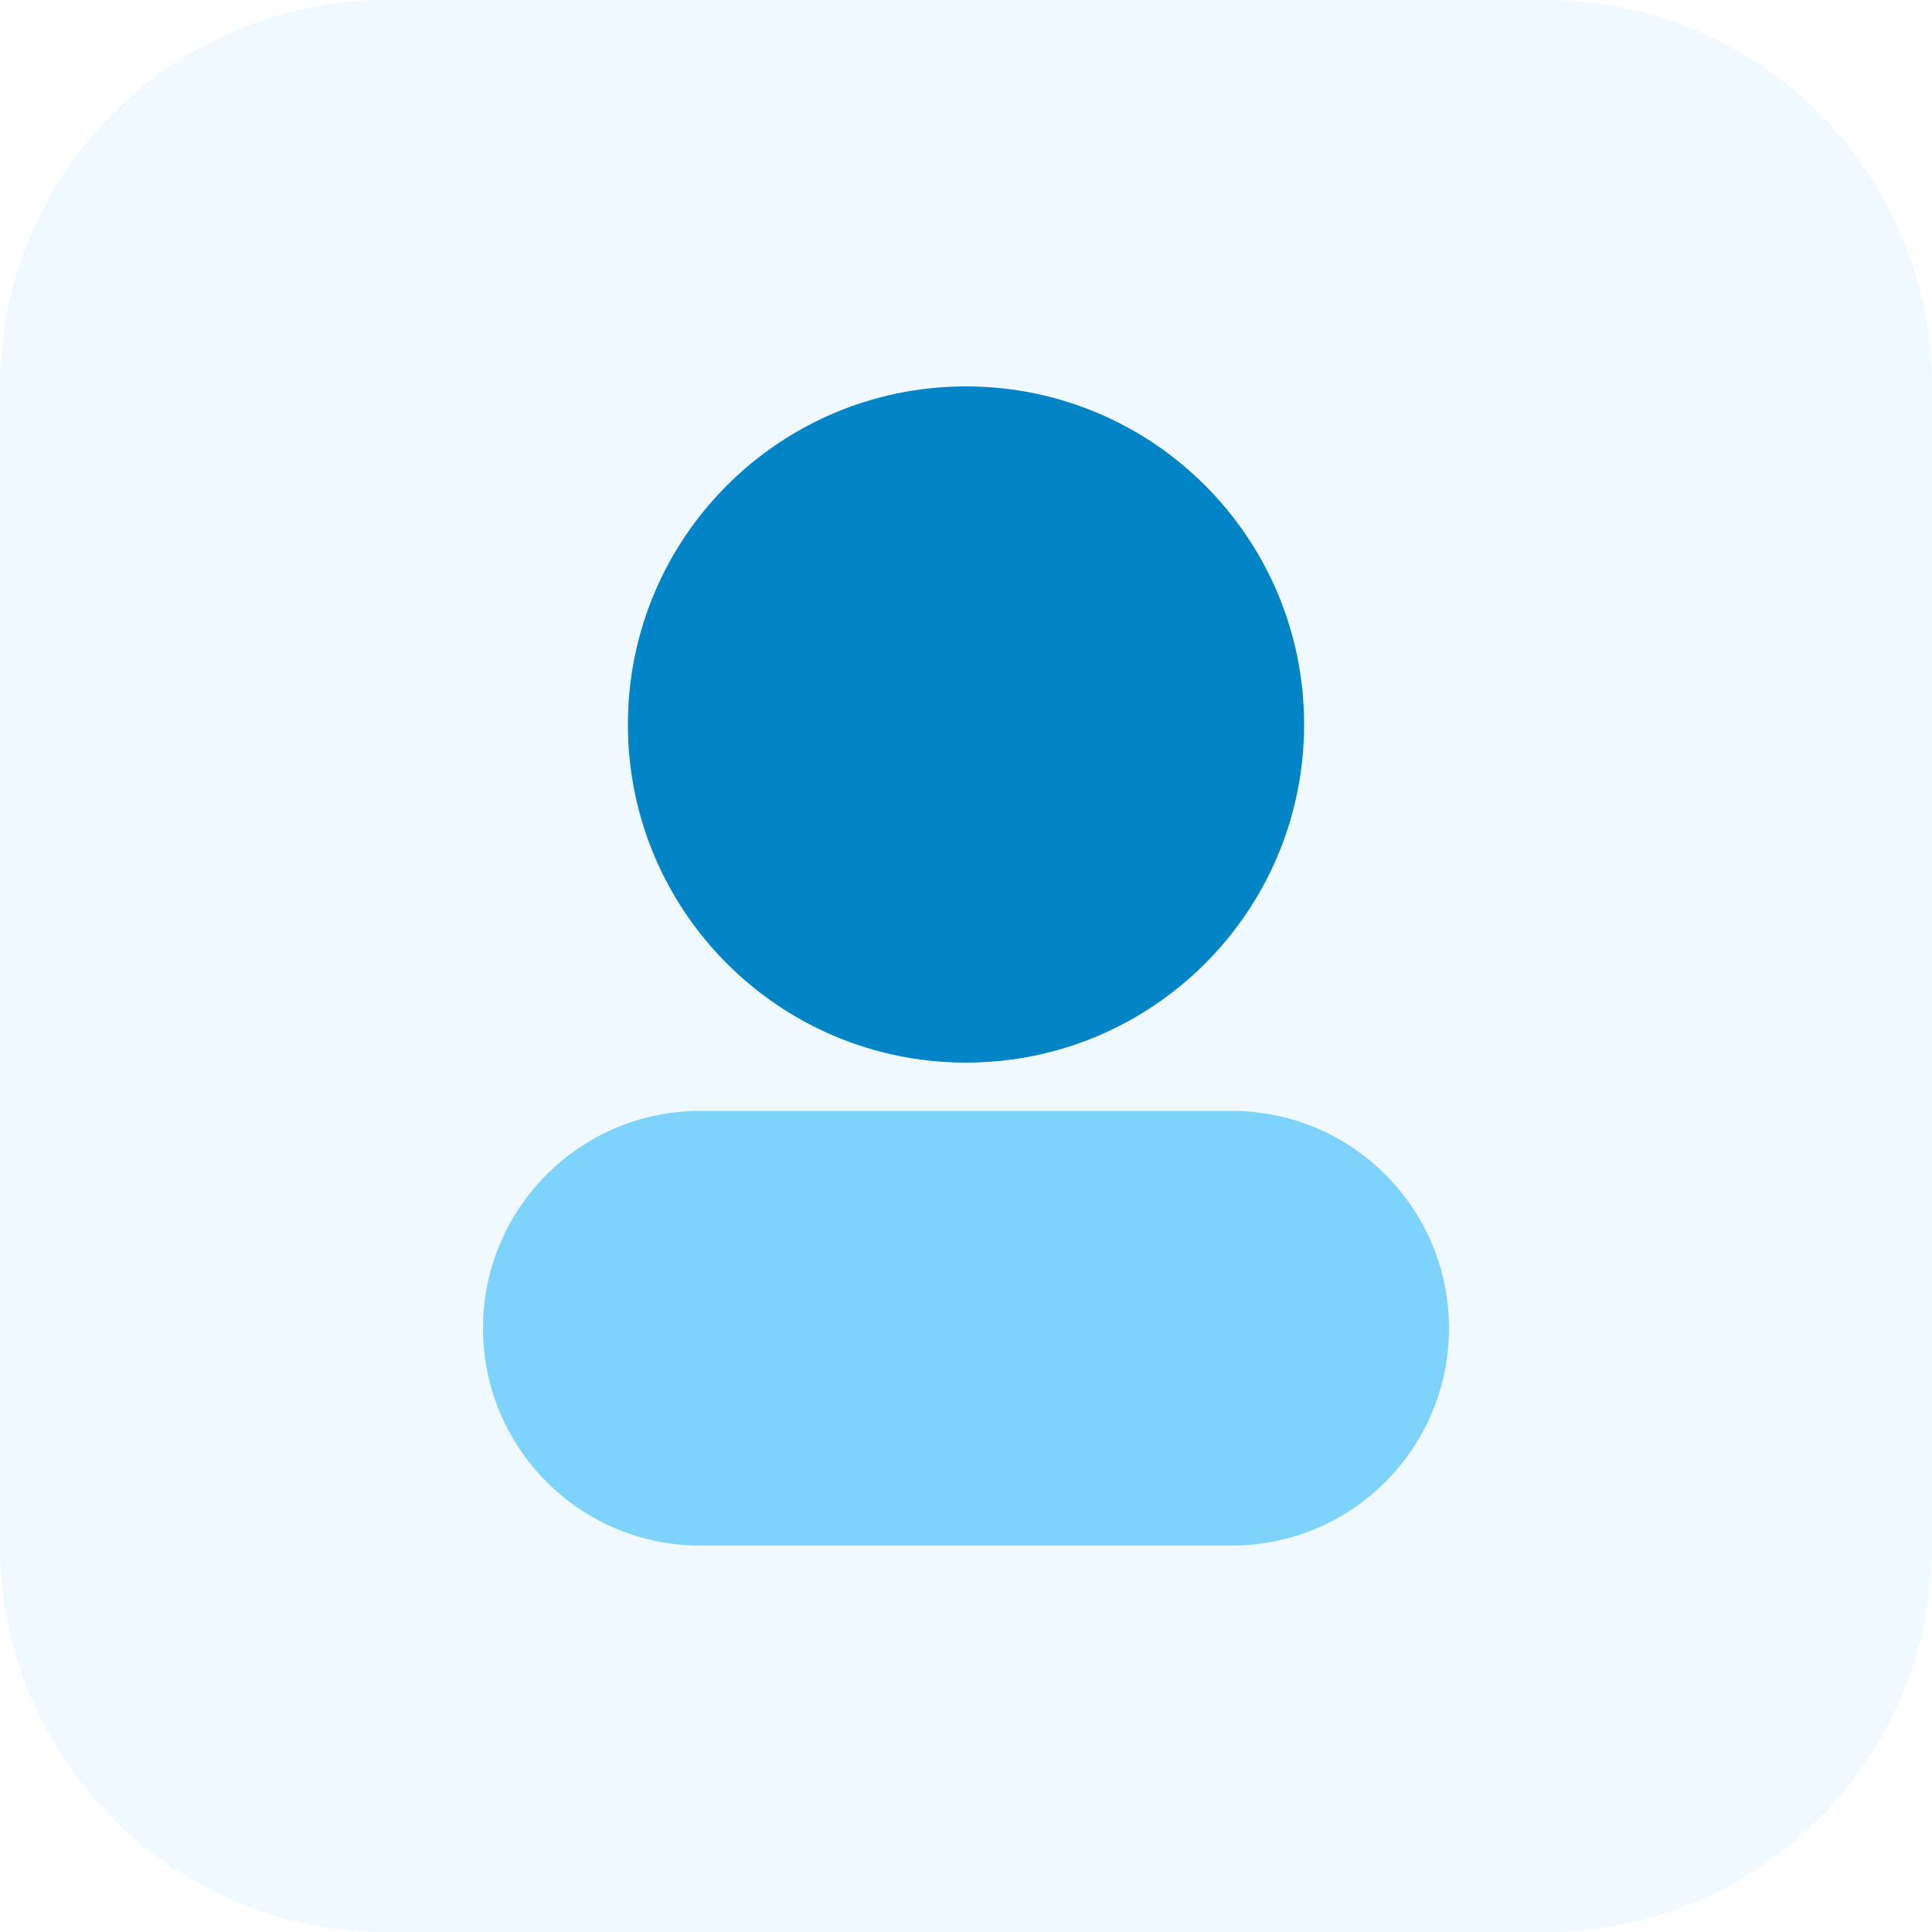
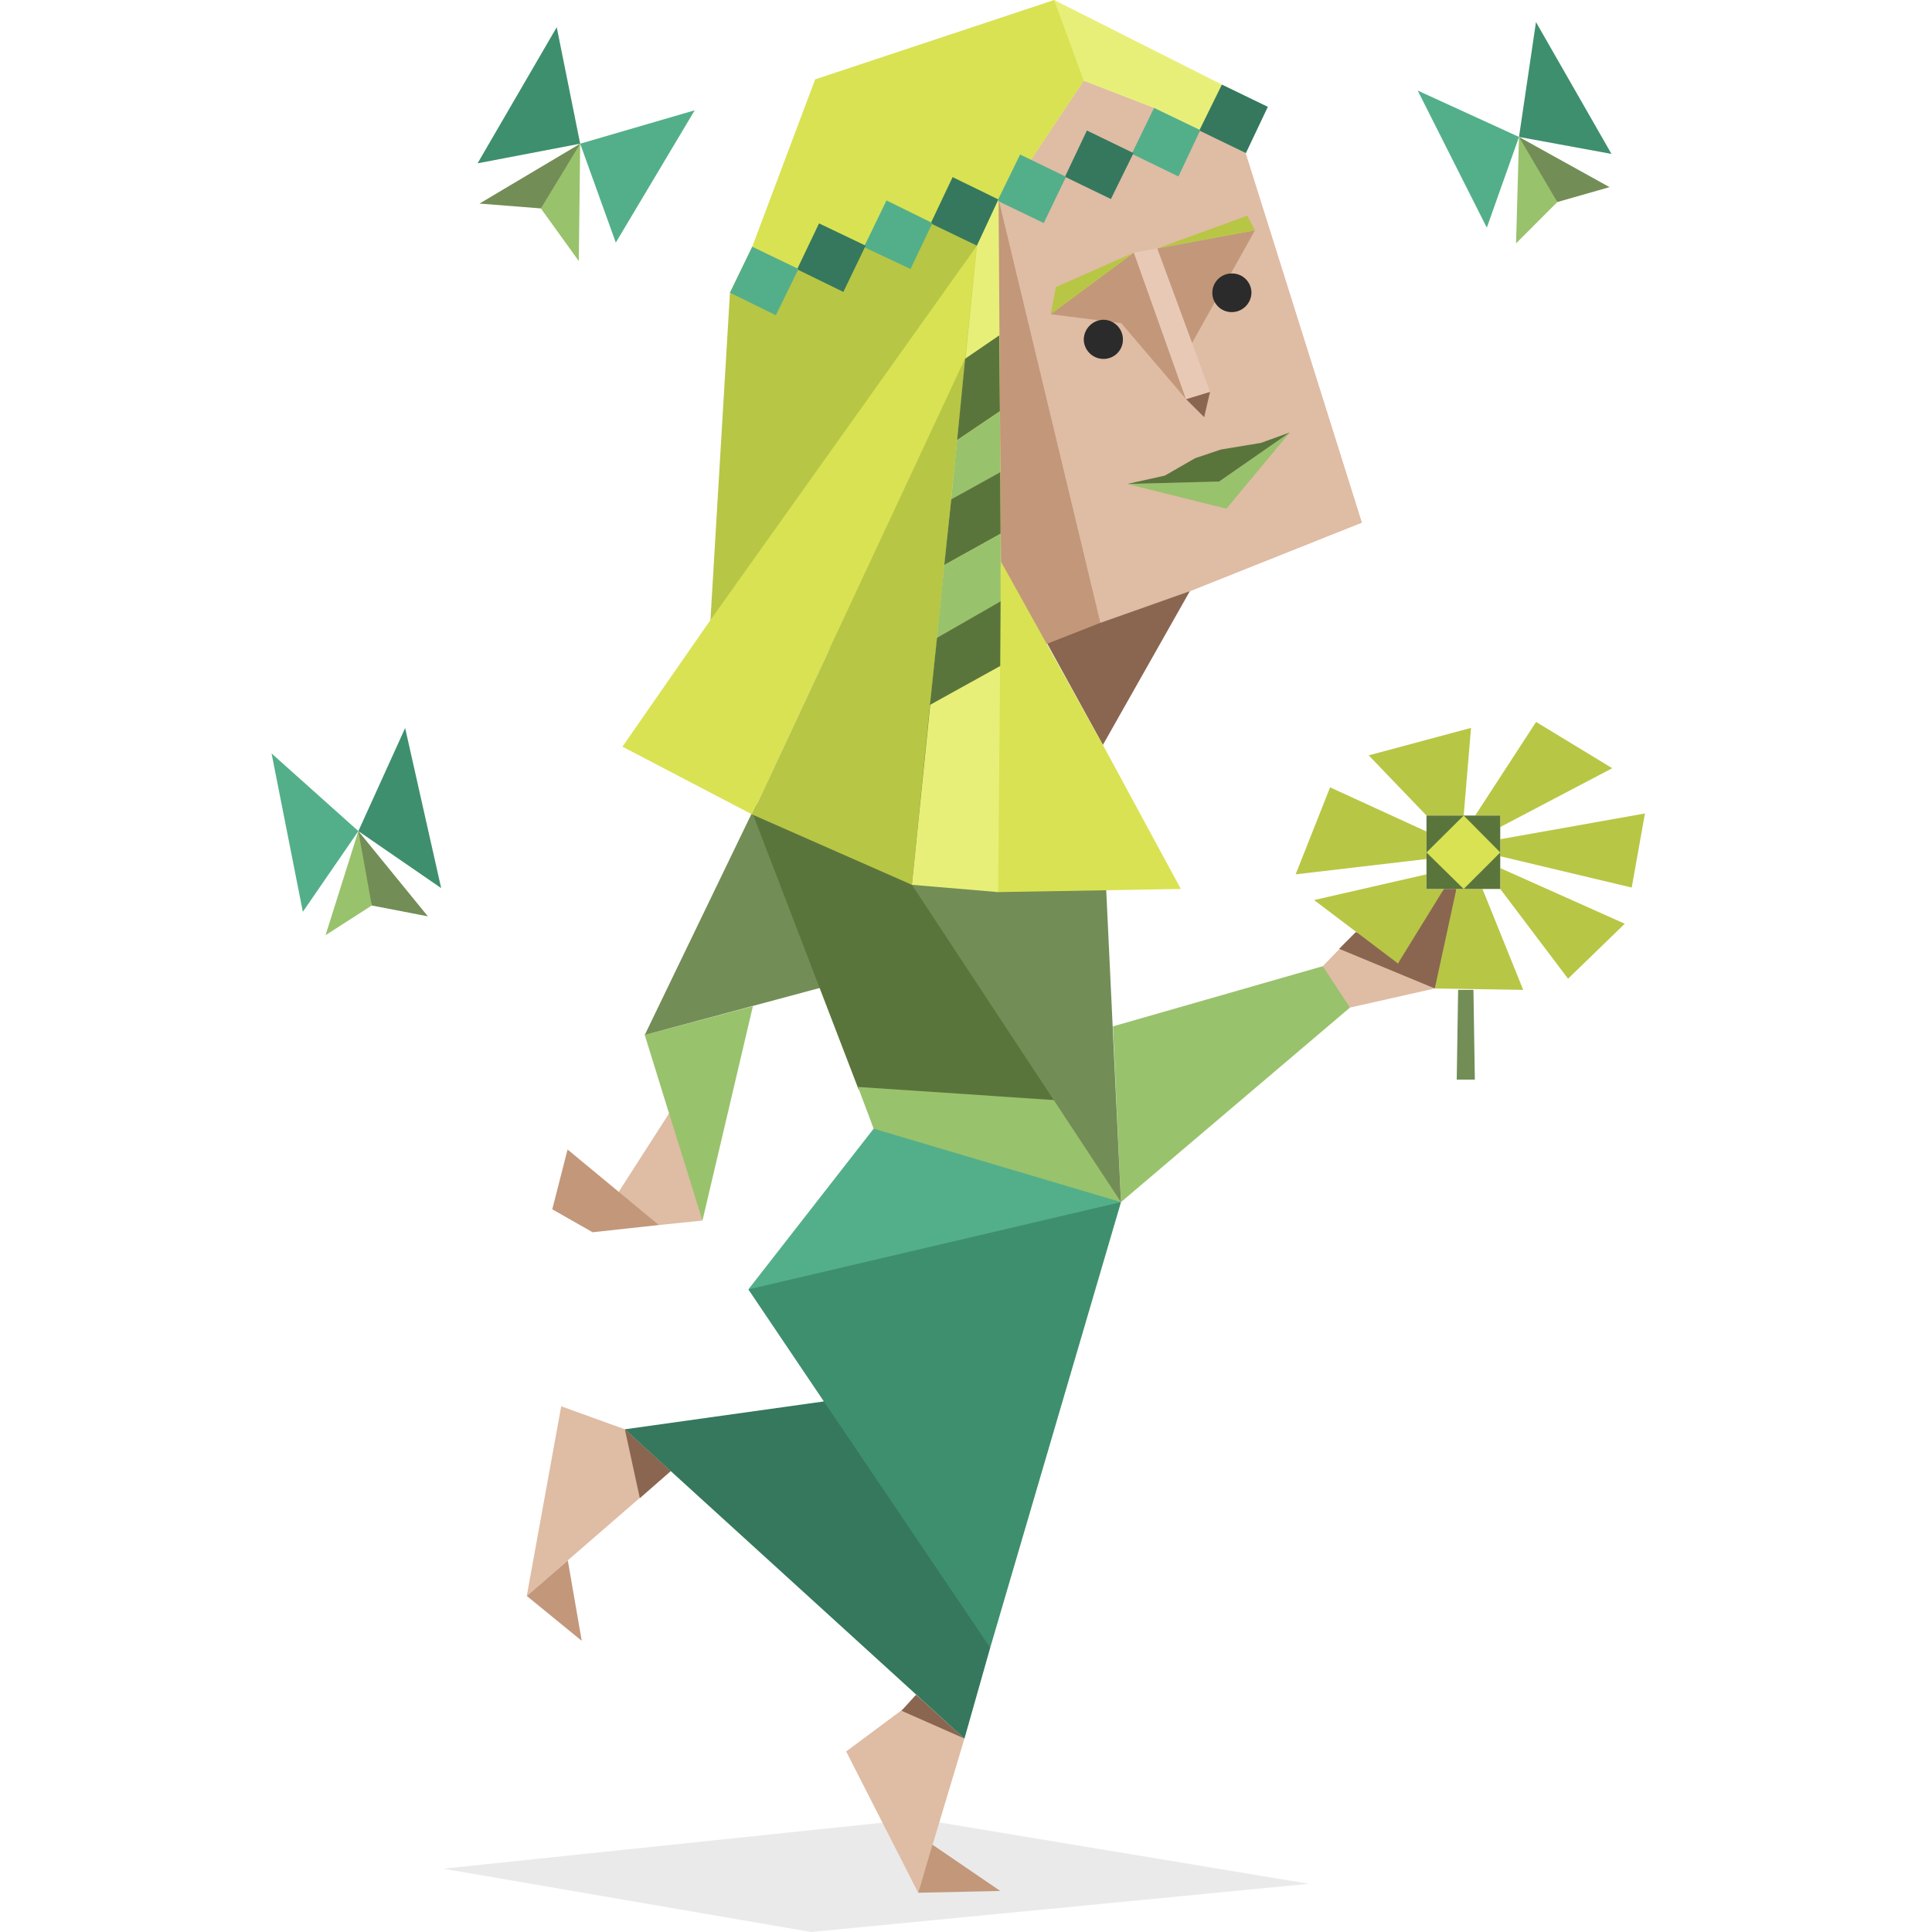
- <svg xmlns="http://www.w3.org/2000/svg" viewBox="0 0 80 80">
-   <rect width="80" height="80" rx="16" fill="#F0F9FF" />
-   <circle cx="40" cy="30" r="14" fill="#0284C7" />
-   <rect x="20" y="46" width="40" height="18" rx="9" fill="#7DD3FC" />
+ <svg xmlns="http://www.w3.org/2000/svg" width="400.0" height="400.0" viewBox="0 0 400.0 400.0">
+   <path d="M 270.99,390.02 L 190.1,376.59 L 91.77,386.89 L 167.91,400 L 270.99,390.02 z" fill="#2b2b2b" opacity="0.1" />
+   <path d="M 246.35,122.39 L 281.941,108.2 L 257.88,31.7 L 248.51,26.95 L 238.93,22.34 L 224.38,16.72 L 213.43,33.14 L 211.201,31.99 L 206.741,41.21 L 227.84,128.94 L 246.35,122.39 z" fill="#dfbca4" />
+   <path d="M 206.81,41.35 L 227.84,128.94 L 224.82,132.19 L 216.82,133.27 L 211.2,126.28 L 207.241,116.27 L 204.86,89.9 L 206.81,41.35 z" fill="#c3977a" />
+   <path d="M 206.81,41.351 L 227.84,128.94 L 224.82,132.19 C 217.827,133.137 210.833,134.084 203.84,135.031 C 195.627,109.739 187.413,84.447 179.2,59.154 C 188.403,53.22 197.607,47.286 206.81,41.351 z" fill="#c3977a" />
+   <path d="M 246.35,122.39 L 281.941,108.2 L 257.88,31.7 L 248.51,26.95 L 238.93,22.34 L 224.38,16.72 L 213.43,33.14 L 211.201,31.99 L 206.741,41.21 L 227.84,128.94 L 246.35,122.39 z" fill="#dfbca4" />
+   <path d="M 250.531,81.11 L 249.309,86.37 L 245.559,82.63 L 250.531,81.11 z" fill="#8a6651" />
+   <path d="M 257.95,31.7 L 252.98,17.51 L 218.26,0 L 216.03,16.93 L 224.38,16.72 L 238.929,22.34 L 248.51,26.95 L 257.95,31.7 z" fill="#e8ef78" />
+   <path d="M 218.26,0 L 168.77,16.43 L 155.74,51.08 L 151.13,60.59 L 165.03,55.76 L 178.86,51.15 L 192.69,46.25 L 206.81,41.35 L 213.43,33.14 L 224.38,16.72 L 218.26,0 z" fill="#d9e253" />
+   <path d="M 206.81,41.35 L 193.05,46.18 L 178.86,51.15 L 165.03,55.76 L 151.13,60.59 L 147.09,128.37 L 189.863,138.735 L 206.205,87.748 L 206.645,47.36 L 206.81,41.35 z" fill="#b8c645" />
+   <path d="M 216.821,133.27 L 228.34,154.23 L 246.349,122.39 L 227.84,128.94 L 216.821,133.27 z" fill="#8a6651" />
+   <path d="M 239.58,51.44 L 246.79,71.03 L 259.82,47.69 L 239.58,51.44 z" fill="#c3977a" />
+   <path d="M 234.76,52.3 L 217.54,65.05 L 232.16,66.92 L 245.56,82.63 L 234.76,52.3 z" fill="#c3977a" />
+   <path d="M 234.76,52.3 L 218.62,59.43 L 217.54,65.05 L 234.76,52.3 z" fill="#b8c645" />
+   <path d="M 239.58,51.44 L 258.24,44.66 L 259.82,47.69 L 239.58,51.44 z" fill="#b8c645" />
+   <path d="M 234.76,52.3 L 245.559,82.63 L 250.53,81.11 L 246.845,71.125 L 239.579,51.44 L 234.76,52.3 z" fill="#e8c9b6" />
+   <path d="M 267.03,89.54 L 252.4,99.7 L 233.389,100.2 L 253.92,105.32 L 267.03,89.54 z" fill="#99c26c" />
+   <path d="M 267.03,89.54 L 261.05,91.7 L 252.759,93.07 L 247.429,94.87 L 241.17,98.47 L 233.389,100.2 L 252.4,99.7 L 267.03,89.54 z" fill="#5a753c" />
+   <path d="M 155.88,208.321 L 145.44,252.701 L 137.71,240.661 L 138.52,230.52 L 133.487,214.279 L 155.88,208.321 z" fill="#99c26c" />
+   <path d="M 156.49,166.63 L 133.488,214.278 L 171.257,204.135 L 156.49,166.63 z" fill="#738d56" />
+   <path d="M 145.44,252.701 L 136.4,253.631 L 125.66,250.551 L 138.53,230.511 L 145.44,252.701 z" fill="#dfbca4" />
+   <path d="M 136.4,253.631 L 117.51,237.991 L 114.34,250.371 L 122.69,255.121 L 136.4,253.631 z" fill="#c3977a" />
+   <path d="M 190.31,351.38 L 187.441,353.513 L 175.19,362.62 L 190.1,391.87 L 199.68,359.95 L 190.31,351.38 z" fill="#dfbca4" />
+   <path d="M 190.1,391.87 L 207.09,391.5 L 193.05,381.92 L 190.1,391.87 z" fill="#c3977a" />
+   <path d="M 199.68,359.95 L 186.64,354.19 L 189.66,350.88 L 195.801,356.439 L 199.68,359.95 z" fill="#8a6651" />
+   <path d="M 129.37,295.92 L 116.19,291.16 L 109.06,330.42 L 138.88,304.56 L 129.37,295.92 z" fill="#dfbca4" />
+   <path d="M 117.56,323.07 L 120.44,339.71 L 109.06,330.42 L 117.56,323.07 z" fill="#c3977a" />
+   <path d="M 129.37,295.92 L 132.47,310.18 L 138.88,304.56 L 132.871,299.101 L 129.37,295.92 z" fill="#8a6651" />
+   <path d="M 255,56.62 C 252.791,56.62 251,58.411 251,60.62 C 251,62.829 252.791,64.62 255,64.62 C 257.229,64.626 259.05,62.848 259.099,60.62 C 259.1,58.411 257.31,56.621 255.101,56.62 C 255.066,56.62 255.034,56.619 255,56.62 z" fill="#2b2b2b" />
+   <path d="M 228.49,66.2 C 226.231,66.227 224.407,68.052 224.38,70.311 C 224.428,72.542 226.258,74.322 228.49,74.311 C 230.699,74.311 232.49,72.52 232.49,70.311 C 232.502,68.079 230.721,66.249 228.49,66.2 z" fill="#2b2b2b" />
+   <path d="M 155.615,167.879 L 177.755,225.539 L 191.085,229.64 C 205.122,228.992 229.822,230.196 229.822,230.196 L 226.643,162.57 L 217.236,144.69 L 177.192,142.015 L 155.615,167.879 z" fill="#5a753c" />
+   <path d="M 229.62,228.519 L 177.63,225.041 L 180.88,233.679 L 200.04,247.44 L 232.09,248.879 L 231.84,246.664 L 229.62,228.519 z" fill="#99c26c" />
+   <path d="M 180.88,233.68 L 154.94,266.96 L 188.94,272.651 L 232.09,248.88 L 180.88,233.68 z" fill="#53af8a" />
+   <path d="M 154.94,266.96 L 170.57,290.15 L 162.36,314.36 L 205.01,341.15 L 232.09,248.88 L 154.94,266.96 z" fill="#3e8f6e" />
+   <path d="M 170.57,290.15 L 129.37,295.92 C 152.807,317.263 176.243,338.606 199.68,359.95 L 205.01,341.15 L 170.57,290.15 z" fill="#35785d" />
+   <path d="M 262.49,22.12 L 252.98,17.51 L 248.3,27.02 L 257.95,31.7 L 262.49,22.12 z" fill="#35785d" />
+   <path d="M 248.51,26.95 L 238.93,22.34 L 234.321,31.84 L 243.981,36.53 L 248.51,26.95 z" fill="#53af8a" />
+   <path d="M 234.679,31.7 L 225.03,27.02 L 220.49,36.6 L 229.999,41.21 L 234.679,31.7 z" fill="#35785d" />
+   <path d="M 220.71,36.6 L 211.2,31.99 L 206.52,41.57 L 216.1,46.18 L 220.71,36.6 z" fill="#53af8a" />
+   <path d="M 206.81,41.35 L 197.23,36.67 L 192.69,46.25 L 202.27,50.86 L 206.81,41.35 z" fill="#35785d" />
+   <path d="M 193.05,46.18 L 183.54,41.5 L 178.86,51.15 L 188.51,55.69 L 193.05,46.18 z" fill="#53af8a" />
+   <path d="M 179.22,50.86 L 169.57,46.25 L 165.03,55.76 L 174.61,60.44 L 179.22,50.86 z" fill="#35785d" />
+   <path d="M 165.32,55.69 L 155.74,51.08 L 151.13,60.59 L 160.63,65.27 L 165.32,55.69 z" fill="#53af8a" />
+   <path d="M 230.429,212.5 L 273.869,200.04 L 277.98,203.79 L 279.49,208.61 L 232.089,248.88 L 230.429,212.5 z" fill="#99c26c" />
+   <path d="M 229.015,183.965 L 232.09,248.88 L 188.8,183.19 L 206.661,183.95 L 229.015,183.965 z" fill="#738d56" />
+   <path d="M 273.87,200.04 L 280.71,192.98 L 289.43,199.47 L 298.94,184.05 L 301.53,184.05 L 297.059,204.65 L 279.49,208.61 L 273.87,200.04 z" fill="#dfbca4" />
+   <path d="M 277.25,196.44 L 297.06,204.65 L 300.88,195.36 L 301.53,184.05 L 298.94,184.05 L 292.67,191.9 L 289.43,199.47 L 285.32,194.57 L 280.71,192.98 L 277.25,196.44 z" fill="#8a6651" />
+   <path d="M 305.06,204.94 L 305.35,223.52 L 301.6,223.52 L 301.89,204.94 L 305.06,204.94 z" fill="#738d56" />
+   <path d="M 303.04,168.85 L 304.56,150.7 L 283.38,156.39 L 295.34,168.85 L 303.04,168.85 z" fill="#b8c645" />
+   <path d="M 295.34,172.16 L 275.38,163.01 L 268.25,181.02 L 295.34,177.85 L 295.34,172.16 z" fill="#b8c645" />
+   <path d="M 295.34,181.02 L 272.069,186.35 L 289.429,199.47 L 298.94,184.05 L 295.34,184.05 L 295.34,181.02 z" fill="#b8c645" />
+   <path d="M 301.531,184.05 L 297.06,204.651 L 315.361,204.941 L 306.93,184.05 L 301.531,184.05 z" fill="#b8c645" />
+   <path d="M 310.611,184.05 L 324.65,202.63 L 336.389,191.25 L 310.611,179.73 L 310.611,184.05 z" fill="#b8c645" />
+   <path d="M 310.61,177.28 L 337.83,183.76 L 340.57,168.42 L 310.61,173.75 L 310.61,177.28 z" fill="#b8c645" />
+   <path d="M 310.61,171.23 L 333.799,159.05 L 318.03,149.47 L 305.42,168.85 L 310.61,168.85 L 310.61,171.23 z" fill="#b8c645" />
+   <path d="M 310.609,184.05 L 295.339,184.05 L 295.339,168.85 L 310.609,168.85 L 310.609,184.05 z" fill="#5a753c" />
+   <path d="M 303.04,168.85 L 295.34,176.49 L 303.04,184.05 L 310.61,176.49 L 303.04,168.85 z" fill="#d9e253" />
+   <path d="M 205.5,113.5 L 202,175.5 L 206.5,184.75 L 214.008,176 L 210.826,124.96 L 205.5,113.5 z" fill="#d9e354" />
+   <path d="M 207.24,116.27 L 228.34,154.23 L 244.48,184.05 L 206.66,184.7 L 207.24,116.27 z" fill="#d9e253" />
+   <path d="M 199.819,74.27 L 155.739,168.63 L 128.869,154.59 L 147.089,128.37 L 202.269,50.86 L 199.819,74.27 z" fill="#d9e253" />
+   <path d="M 199.819,74.27 L 185.253,105.451 L 155.739,168.63 L 183.373,180.8 L 188.799,183.19 L 192.539,145.94 L 198.959,117.56 L 199.819,74.27 z" fill="#b8c645" />
+   <path d="M 202.27,50.86 L 188.8,183.19 L 206.661,184.7 L 207.241,116.27 L 206.741,41.21 L 202.27,50.86 z" fill="#e8ef78" />
+   <path d="M 206.88,69.44 L 199.82,74.27 L 198.16,91.13 L 207.02,85.15 L 206.88,69.44 z" fill="#5a753c" />
+   <path d="M 207.019,85.15 L 198.16,91.13 L 196.939,103.37 L 207.089,97.75 L 207.019,85.15 z" fill="#99c26c" />
+   <path d="M 207.09,97.75 L 196.94,103.37 L 195.5,116.99 L 207.17,110.5 L 207.09,97.75 z" fill="#5a753c" />
+   <path d="M 207.17,110.5 L 195.5,116.99 L 193.99,132.04 L 207.17,124.48 L 207.17,110.5 z" fill="#99c26c" />
+   <path d="M 207.17,124.48 L 193.99,132.04 L 192.54,145.94 L 207.09,137.88 L 207.17,124.48 z" fill="#5a753c" />
+   <path d="M 91.34,183.874 L 83.882,150.732 L 74.196,172.073 L 91.34,183.874 z" fill="#3e8f6e" />
+   <path d="M 74.196,172.073 L 56.224,155.991 L 62.701,188.778 L 74.196,172.073 z" fill="#53af8a" />
+   <path d="M 88.588,189.721 L 74.196,172.073 L 74.7,180.873 L 76.97,187.472 L 88.588,189.721 z" fill="#738d56" />
+   <path d="M 74.196,172.073 L 67.401,193.62 L 76.97,187.472 L 74.196,172.073 z" fill="#99c26c" />
+   <path d="M 333.64,31.866 L 318.007,4.576 L 314.493,28.351 L 333.64,31.866 z" fill="#3e8f6e" />
+   <path d="M 314.493,28.351 L 293.518,18.75 L 307.828,47.133 L 314.493,28.351 z" fill="#53af8a" />
+   <path d="M 333.237,38.742 L 314.492,28.351 L 317.364,36.379 L 322.432,41.828 L 333.237,38.742 z" fill="#738d56" />
+   <path d="M 314.494,28.351 L 313.888,50.384 L 322.432,41.828 L 314.494,28.351 z" fill="#99c26c" />
+   <path d="M 98.875,33.815 L 115.265,5.63 L 120.12,29.75 L 98.875,33.815 z" fill="#3e8f6e" />
+   <path d="M 120.12,29.75 L 143.833,22.834 L 127.495,50.228 L 120.12,29.75 z" fill="#53af8a" />
+   <path d="M 99.279,42.147 L 120.12,29.75 L 116.01,39.05 L 111.98,43.15 L 99.279,42.147 z" fill="#738d56" />
+   <path d="M 120.12,29.75 L 119.833,54.047 L 111.98,43.15 L 120.12,29.75 z" fill="#99c26c" />
</svg>
